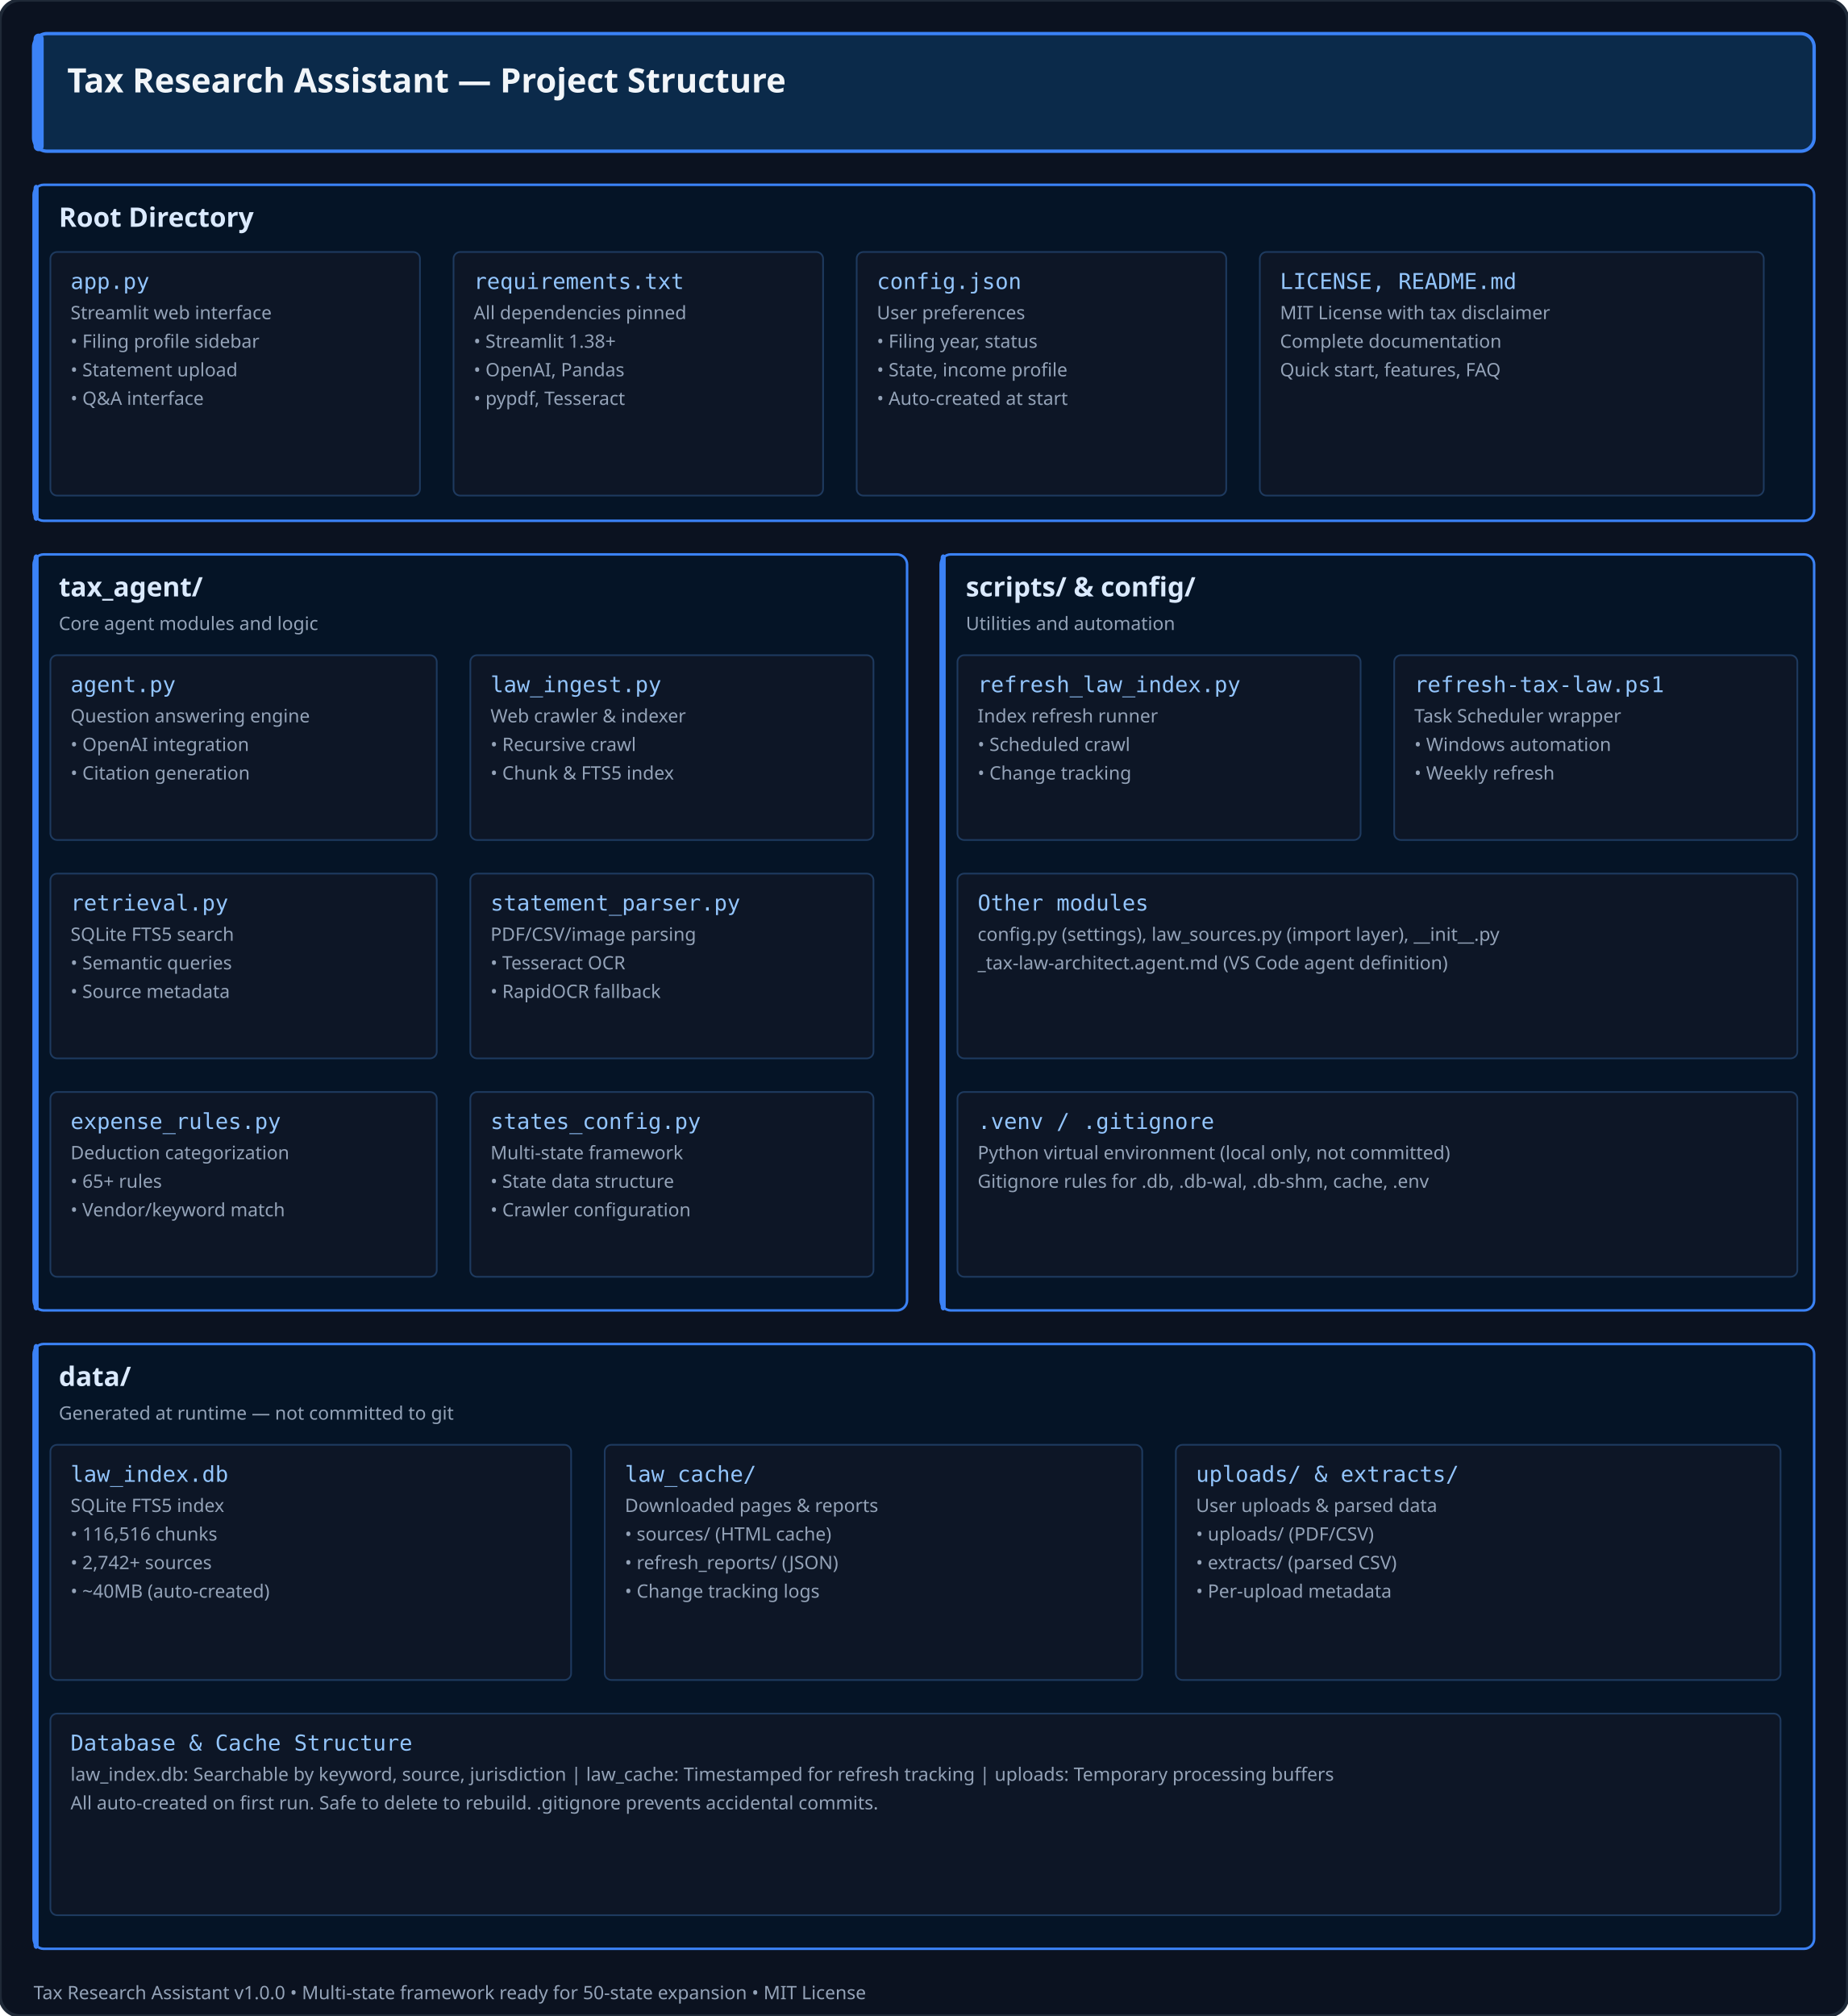
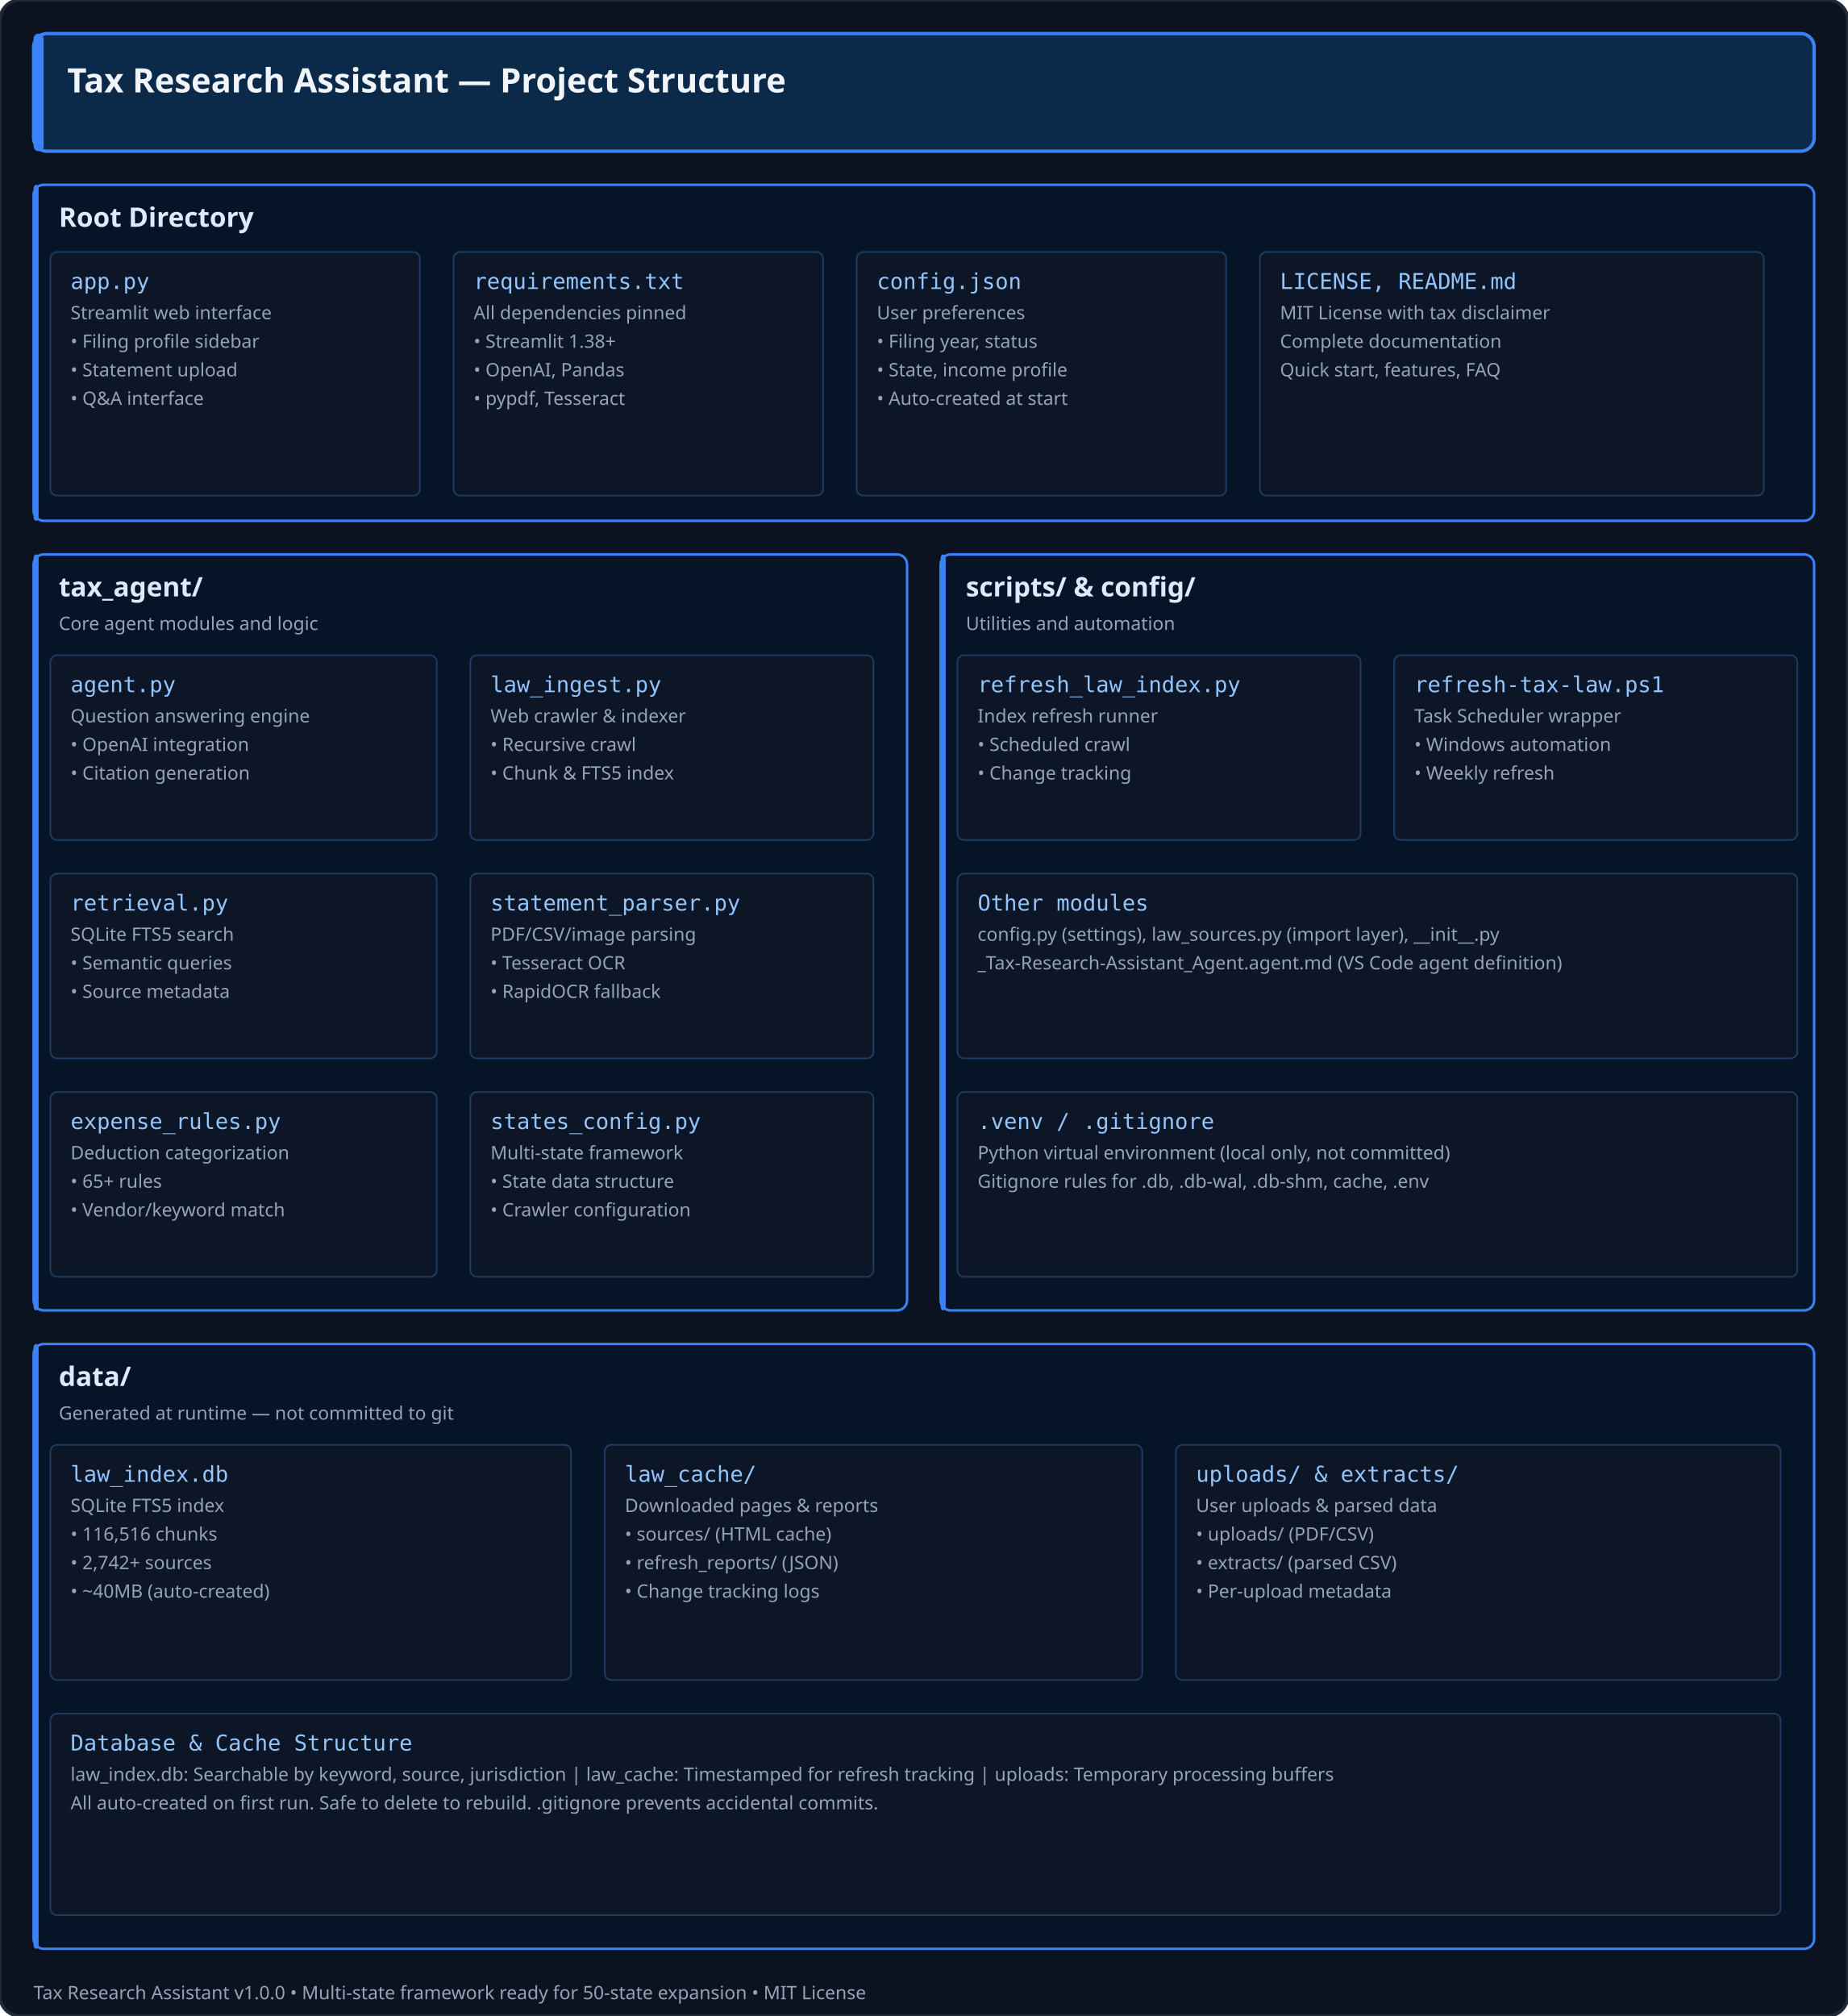
<svg xmlns="http://www.w3.org/2000/svg" viewBox="0 0 1100 1200">
  <defs>
    <style>
      .outer-frame { fill: #0b1220; stroke: #1f2937; stroke-width: 2; }
      .title-panel { fill: #0b2a4a; stroke: #3b82f6; stroke-width: 2; }
      .section-panel { fill: #051426; stroke: #3b82f6; stroke-width: 1.5; }
      .file-item { fill: #0d1626; stroke: #1e3a5f; stroke-width: 1; }
      .accent-bar { fill: #3b82f6; }
      .title-text { font-family: ui-sans-serif, system-ui; font-size: 20px; font-weight: 600; fill: #f1f5f9; }
      .section-title { font-family: ui-sans-serif, system-ui; font-size: 16px; font-weight: 600; fill: #dbeafe; }
      .file-text { font-family: ui-monospace, Consolas, monospace; font-size: 13px; fill: #93c5fd; }
      .file-desc { font-family: ui-sans-serif, system-ui; font-size: 11px; fill: #94a3b8; }
      .separator { stroke: #1e3a5f; stroke-width: 1; }
    </style>
  </defs>
  <rect class="outer-frame" width="1100" height="1200" rx="12" />
  <rect class="title-panel" x="20" y="20" width="1060" height="70" rx="8" />
  <rect class="accent-bar" x="20" y="20" width="6" height="70" rx="3" />
  <text class="title-text" x="40" y="55">Tax Research Assistant — Project Structure</text>
  <g>
    <rect class="section-panel" x="20" y="110" width="1060" height="200" rx="6" />
    <rect class="accent-bar" x="20" y="110" width="3" height="200" rx="2" />
    <text class="section-title" x="35" y="135">Root Directory</text>
    <g id="root-files">
      <rect class="file-item" x="30" y="150" width="220" height="145" rx="4" />
      <text class="file-text" x="42" y="172">app.py</text>
      <text class="file-desc" x="42" y="190">Streamlit web interface</text>
      <text class="file-desc" x="42" y="207">• Filing profile sidebar</text>
      <text class="file-desc" x="42" y="224">• Statement upload</text>
      <text class="file-desc" x="42" y="241">• Q&amp;A interface</text>
      <rect class="file-item" x="270" y="150" width="220" height="145" rx="4" />
      <text class="file-text" x="282" y="172">requirements.txt</text>
      <text class="file-desc" x="282" y="190">All dependencies pinned</text>
      <text class="file-desc" x="282" y="207">• Streamlit 1.38+</text>
      <text class="file-desc" x="282" y="224">• OpenAI, Pandas</text>
      <text class="file-desc" x="282" y="241">• pypdf, Tesseract</text>
      <rect class="file-item" x="510" y="150" width="220" height="145" rx="4" />
      <text class="file-text" x="522" y="172">config.json</text>
      <text class="file-desc" x="522" y="190">User preferences</text>
      <text class="file-desc" x="522" y="207">• Filing year, status</text>
      <text class="file-desc" x="522" y="224">• State, income profile</text>
      <text class="file-desc" x="522" y="241">• Auto-created at start</text>
      <rect class="file-item" x="750" y="150" width="300" height="145" rx="4" />
      <text class="file-text" x="762" y="172">LICENSE, README.md</text>
      <text class="file-desc" x="762" y="190">MIT License with tax disclaimer</text>
      <text class="file-desc" x="762" y="207">Complete documentation</text>
      <text class="file-desc" x="762" y="224">Quick start, features, FAQ</text>
    </g>
  </g>
  <g>
    <rect class="section-panel" x="20" y="330" width="520" height="450" rx="6" />
    <rect class="accent-bar" x="20" y="330" width="3" height="450" rx="2" />
    <text class="section-title" x="35" y="355">tax_agent/</text>
    <text class="file-desc" x="35" y="375">Core agent modules and logic</text>
    <rect class="file-item" x="30" y="390" width="230" height="110" rx="4" />
    <text class="file-text" x="42" y="412">agent.py</text>
    <text class="file-desc" x="42" y="430">Question answering engine</text>
    <text class="file-desc" x="42" y="447">• OpenAI integration</text>
    <text class="file-desc" x="42" y="464">• Citation generation</text>
    <rect class="file-item" x="280" y="390" width="240" height="110" rx="4" />
    <text class="file-text" x="292" y="412">law_ingest.py</text>
    <text class="file-desc" x="292" y="430">Web crawler &amp; indexer</text>
    <text class="file-desc" x="292" y="447">• Recursive crawl</text>
    <text class="file-desc" x="292" y="464">• Chunk &amp; FTS5 index</text>
    <rect class="file-item" x="30" y="520" width="230" height="110" rx="4" />
    <text class="file-text" x="42" y="542">retrieval.py</text>
    <text class="file-desc" x="42" y="560">SQLite FTS5 search</text>
    <text class="file-desc" x="42" y="577">• Semantic queries</text>
    <text class="file-desc" x="42" y="594">• Source metadata</text>
    <rect class="file-item" x="280" y="520" width="240" height="110" rx="4" />
    <text class="file-text" x="292" y="542">statement_parser.py</text>
    <text class="file-desc" x="292" y="560">PDF/CSV/image parsing</text>
    <text class="file-desc" x="292" y="577">• Tesseract OCR</text>
    <text class="file-desc" x="292" y="594">• RapidOCR fallback</text>
    <rect class="file-item" x="30" y="650" width="230" height="110" rx="4" />
    <text class="file-text" x="42" y="672">expense_rules.py</text>
    <text class="file-desc" x="42" y="690">Deduction categorization</text>
    <text class="file-desc" x="42" y="707">• 65+ rules</text>
    <text class="file-desc" x="42" y="724">• Vendor/keyword match</text>
    <rect class="file-item" x="280" y="650" width="240" height="110" rx="4" />
    <text class="file-text" x="292" y="672">states_config.py</text>
    <text class="file-desc" x="292" y="690">Multi-state framework</text>
    <text class="file-desc" x="292" y="707">• State data structure</text>
    <text class="file-desc" x="292" y="724">• Crawler configuration</text>
  </g>
  <g>
    <rect class="section-panel" x="560" y="330" width="520" height="450" rx="6" />
    <rect class="accent-bar" x="560" y="330" width="3" height="450" rx="2" />
    <text class="section-title" x="575" y="355">scripts/ &amp; config/</text>
    <text class="file-desc" x="575" y="375">Utilities and automation</text>
    <rect class="file-item" x="570" y="390" width="240" height="110" rx="4" />
    <text class="file-text" x="582" y="412">refresh_law_index.py</text>
    <text class="file-desc" x="582" y="430">Index refresh runner</text>
    <text class="file-desc" x="582" y="447">• Scheduled crawl</text>
    <text class="file-desc" x="582" y="464">• Change tracking</text>
    <rect class="file-item" x="830" y="390" width="240" height="110" rx="4" />
    <text class="file-text" x="842" y="412">refresh-tax-law.ps1</text>
    <text class="file-desc" x="842" y="430">Task Scheduler wrapper</text>
    <text class="file-desc" x="842" y="447">• Windows automation</text>
    <text class="file-desc" x="842" y="464">• Weekly refresh</text>
    <rect class="file-item" x="570" y="520" width="500" height="110" rx="4" />
    <text class="file-text" x="582" y="542">Other modules</text>
    <text class="file-desc" x="582" y="560">config.py (settings), law_sources.py (import layer), __init__.py</text>
-     <text class="file-desc" x="582" y="577">_tax-law-architect.agent.md (VS Code agent definition)</text>
+     <text class="file-desc" x="582" y="577">_Tax-Research-Assistant_Agent.agent.md (VS Code agent definition)</text>
    <rect class="file-item" x="570" y="650" width="500" height="110" rx="4" />
    <text class="file-text" x="582" y="672">.venv / .gitignore</text>
    <text class="file-desc" x="582" y="690">Python virtual environment (local only, not committed)</text>
    <text class="file-desc" x="582" y="707">Gitignore rules for .db, .db-wal, .db-shm, cache, .env</text>
  </g>
  <g>
    <rect class="section-panel" x="20" y="800" width="1060" height="360" rx="6" />
    <rect class="accent-bar" x="20" y="800" width="3" height="360" rx="2" />
    <text class="section-title" x="35" y="825">data/</text>
    <text class="file-desc" x="35" y="845">Generated at runtime — not committed to git</text>
    <rect class="file-item" x="30" y="860" width="310" height="140" rx="4" />
    <text class="file-text" x="42" y="882">law_index.db</text>
    <text class="file-desc" x="42" y="900">SQLite FTS5 index</text>
    <text class="file-desc" x="42" y="917">• 116,516 chunks</text>
    <text class="file-desc" x="42" y="934">• 2,742+ sources</text>
    <text class="file-desc" x="42" y="951">• ~40MB (auto-created)</text>
    <rect class="file-item" x="360" y="860" width="320" height="140" rx="4" />
    <text class="file-text" x="372" y="882">law_cache/</text>
    <text class="file-desc" x="372" y="900">Downloaded pages &amp; reports</text>
    <text class="file-desc" x="372" y="917">• sources/ (HTML cache)</text>
    <text class="file-desc" x="372" y="934">• refresh_reports/ (JSON)</text>
    <text class="file-desc" x="372" y="951">• Change tracking logs</text>
    <rect class="file-item" x="700" y="860" width="360" height="140" rx="4" />
    <text class="file-text" x="712" y="882">uploads/ &amp; extracts/</text>
    <text class="file-desc" x="712" y="900">User uploads &amp; parsed data</text>
    <text class="file-desc" x="712" y="917">• uploads/ (PDF/CSV)</text>
    <text class="file-desc" x="712" y="934">• extracts/ (parsed CSV)</text>
    <text class="file-desc" x="712" y="951">• Per-upload metadata</text>
    <rect class="file-item" x="30" y="1020" width="1030" height="120" rx="4" />
    <text class="file-text" x="42" y="1042">Database &amp; Cache Structure</text>
    <text class="file-desc" x="42" y="1060">law_index.db: Searchable by keyword, source, jurisdiction | law_cache: Timestamped for refresh tracking | uploads: Temporary processing buffers</text>
    <text class="file-desc" x="42" y="1077">All auto-created on first run. Safe to delete to rebuild. .gitignore prevents accidental commits.</text>
  </g>
  <text class="file-desc" x="20" y="1190">Tax Research Assistant v1.0.0 • Multi-state framework ready for 50-state expansion • MIT License</text>
</svg>
